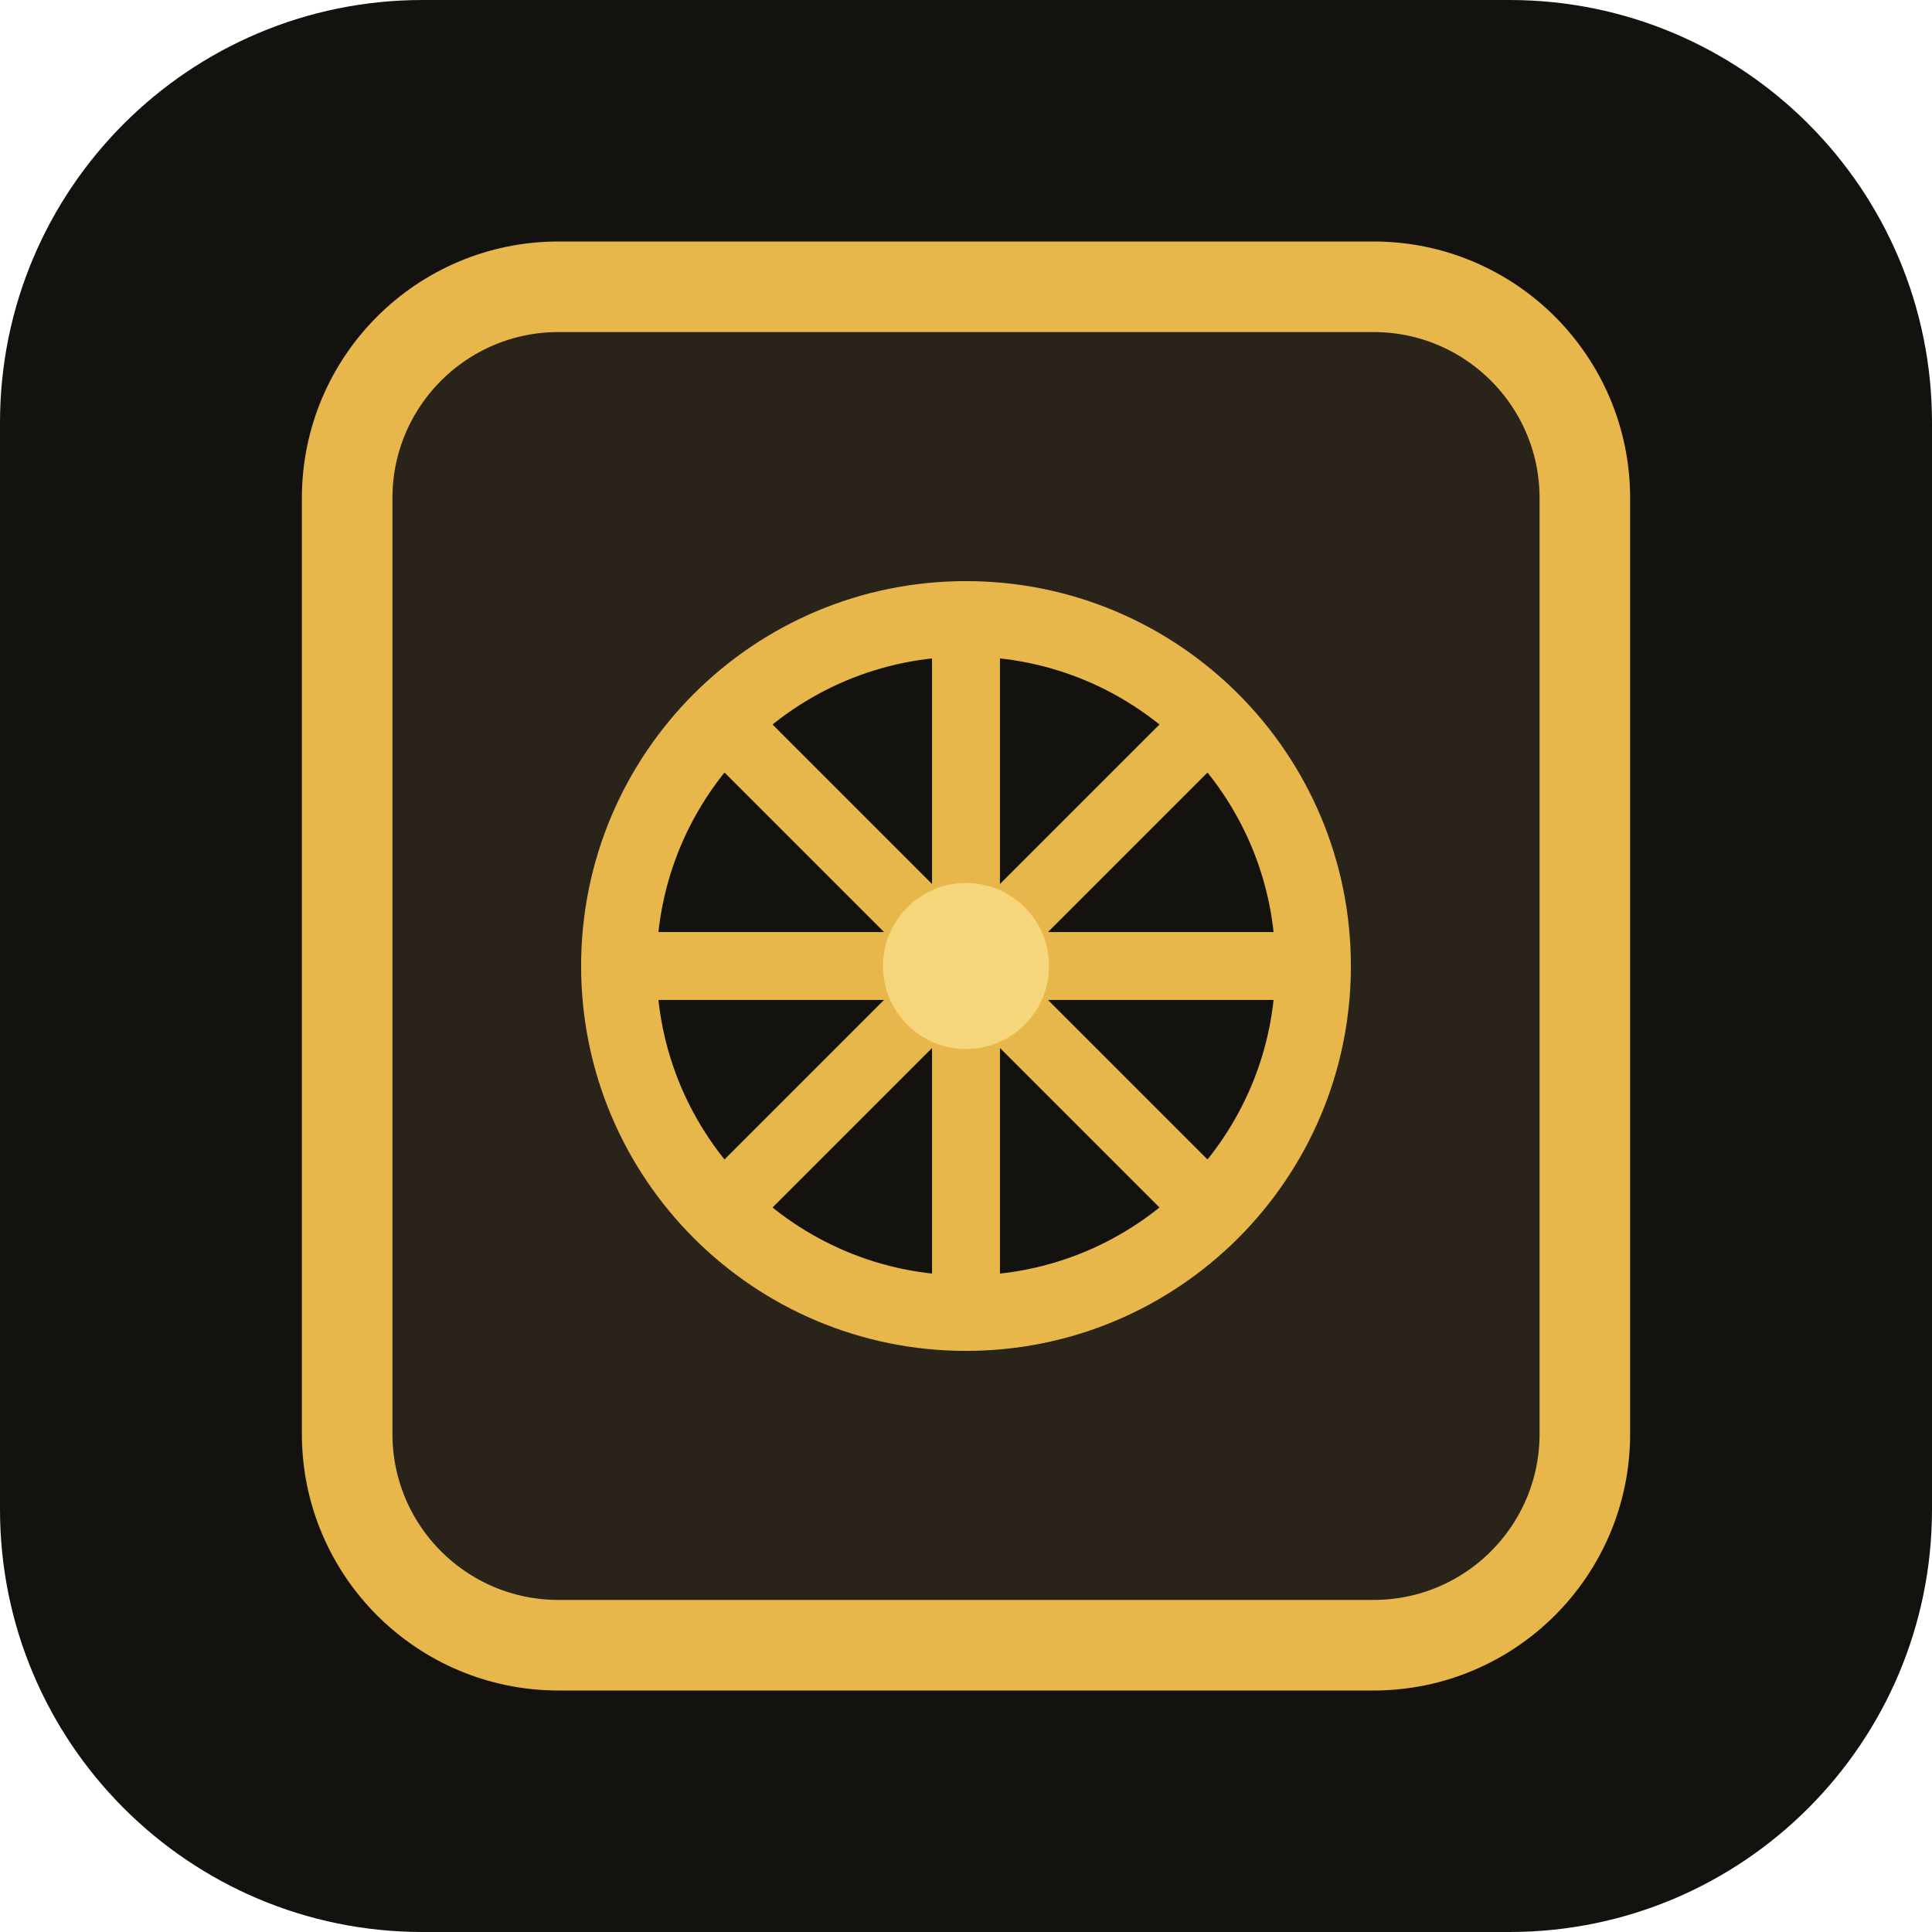
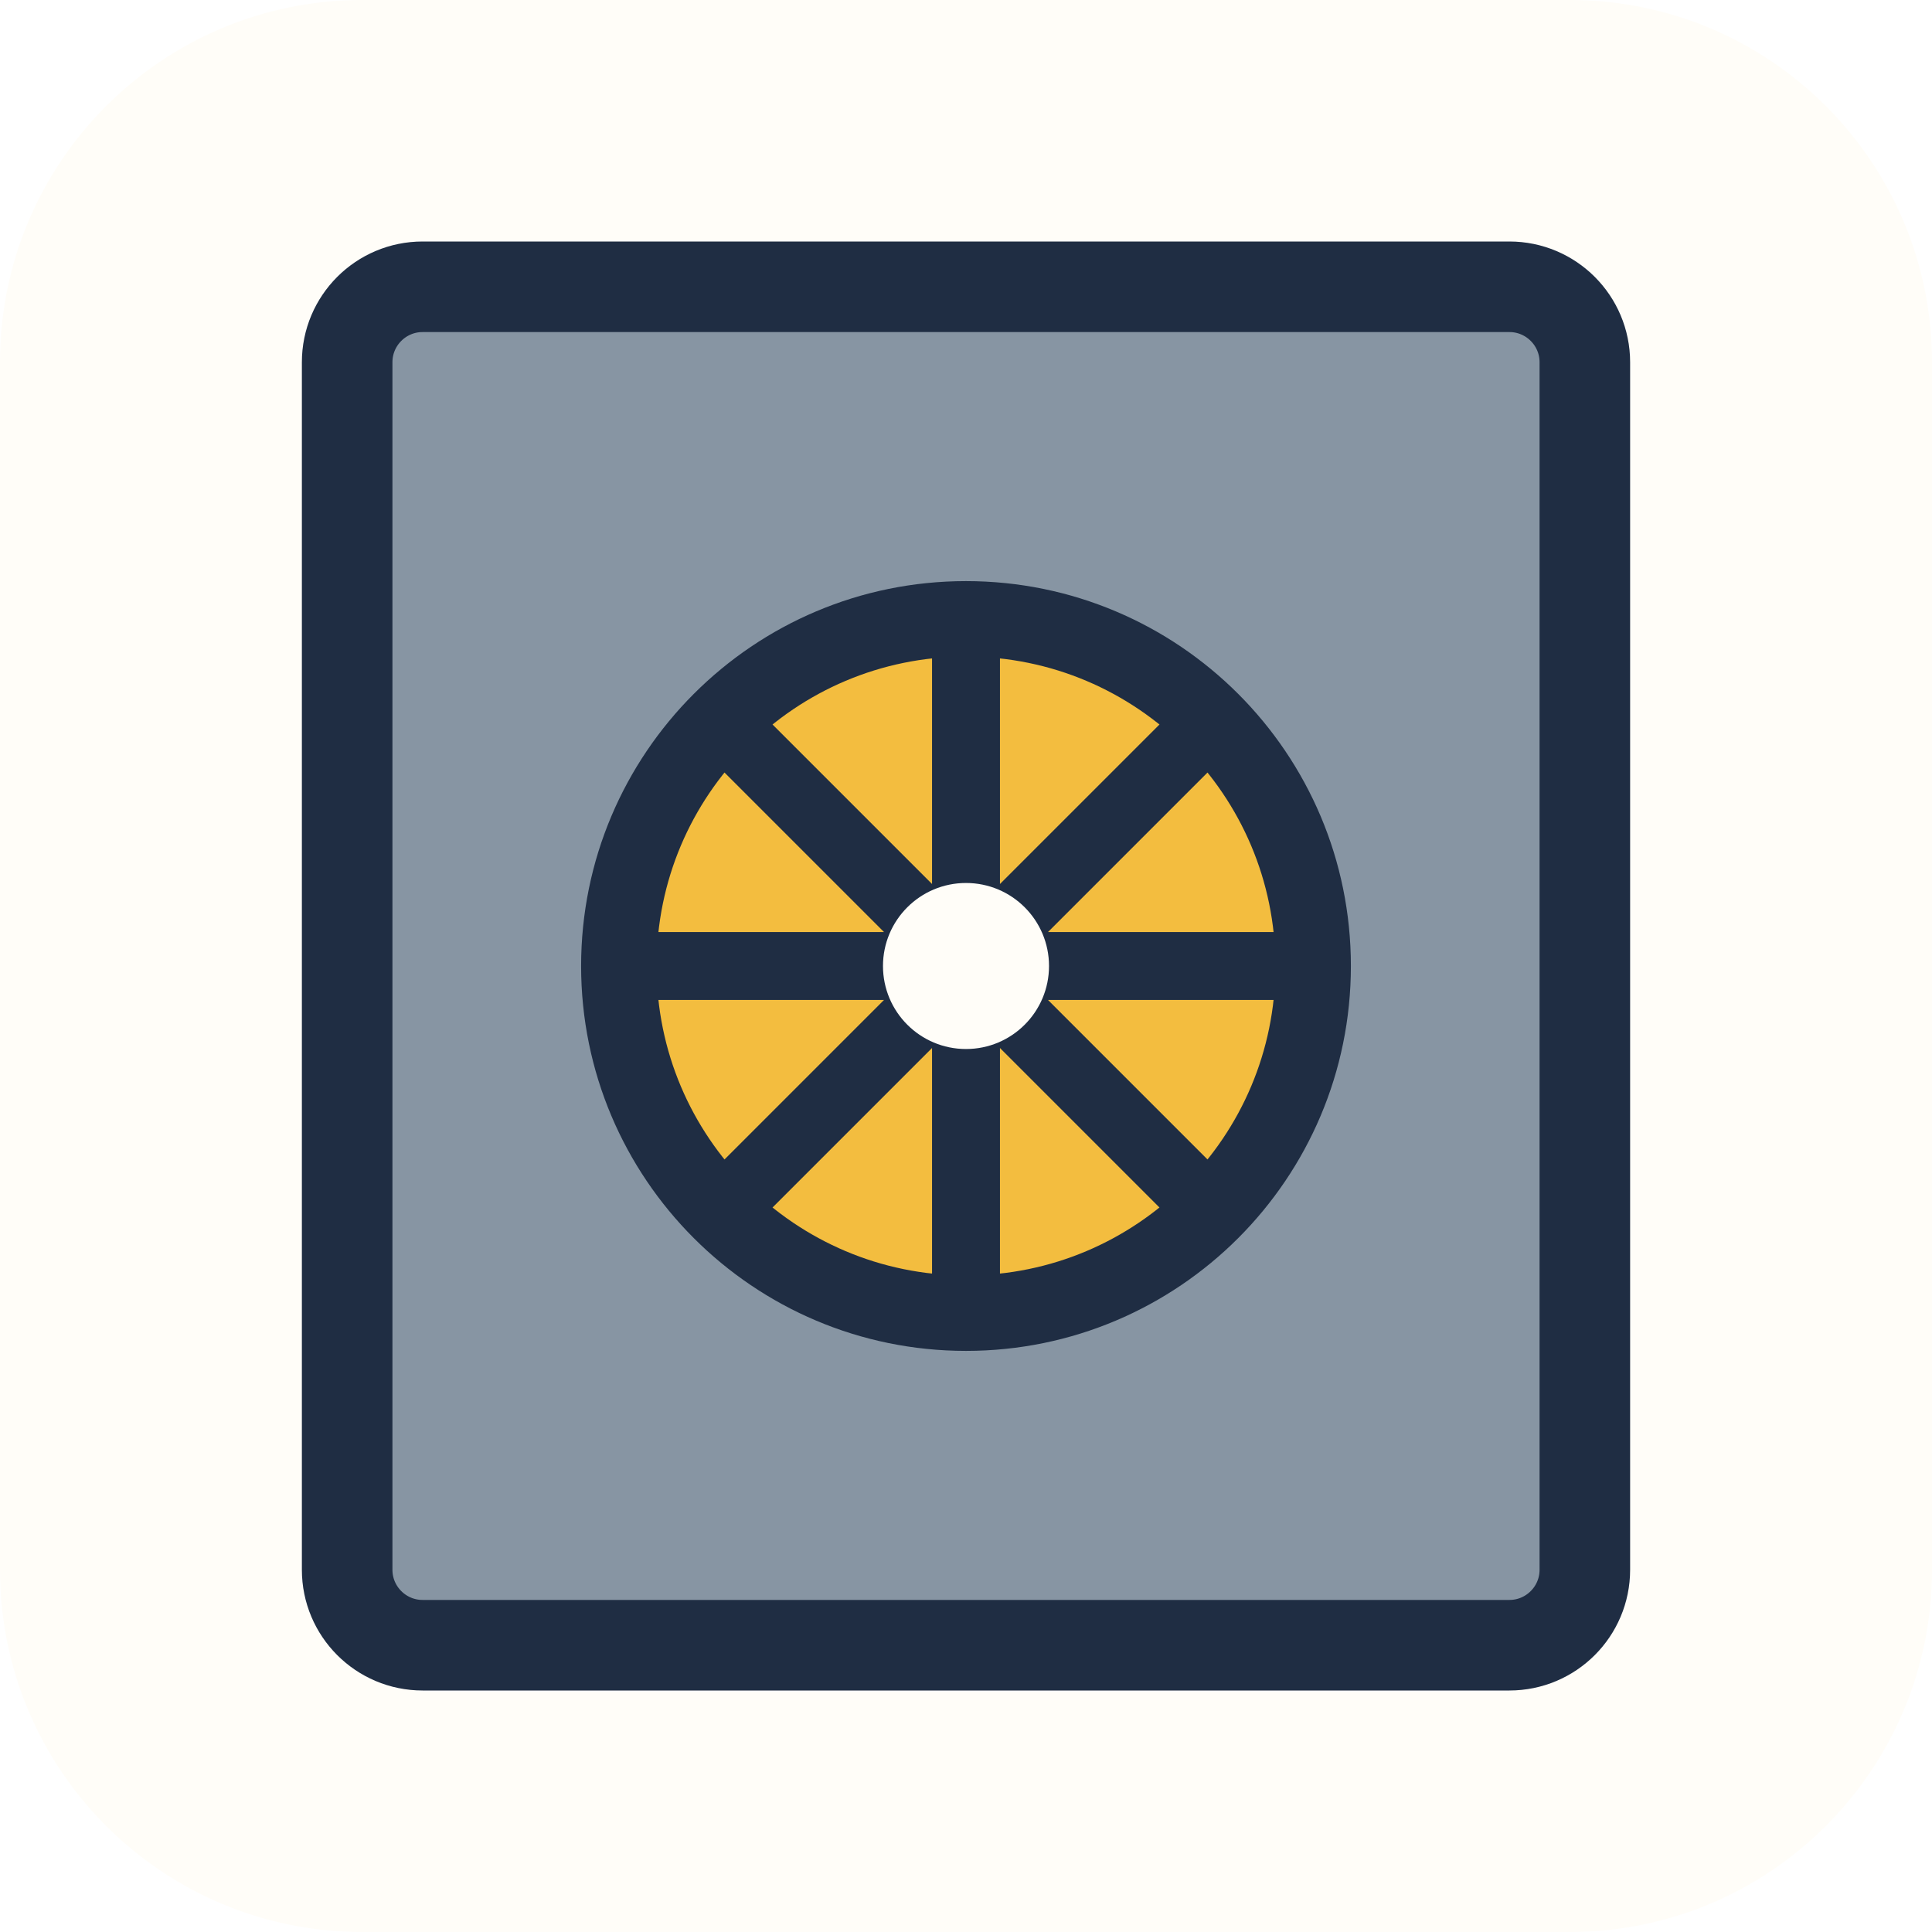
<svg xmlns="http://www.w3.org/2000/svg" viewBox="0 0 512 512">
-   <rect width="512" height="512" rx="112" fill="#14120f" />
-   <rect x="92" y="76" width="328" height="360" rx="56" fill="#29231a" stroke="#e7b74b" stroke-width="24" />
-   <circle cx="256" cy="256" r="92" fill="#14120f" stroke="#e7b74b" stroke-width="20" />
-   <path d="M256 174v164M174 256h164M198 198l116 116M314 198 198 314" stroke="#e7b74b" stroke-width="18" stroke-linecap="round" />
-   <circle cx="256" cy="256" r="22" fill="#f5d67b" />
+   <rect width="512" height="512" rx="96" fill="#fffdf8" />
+   <rect x="92" y="76" width="328" height="360" rx="20" fill="#8795a3" stroke="#1f2d43" stroke-width="24" />
+   <circle cx="256" cy="256" r="92" fill="#f3bd3f" stroke="#1f2d43" stroke-width="20" />
+   <path d="M256 174v164M174 256h164M198 198l116 116M314 198 198 314" stroke="#1f2d43" stroke-width="18" stroke-linecap="square" />
+   <circle cx="256" cy="256" r="22" fill="#fffdf8" />
</svg>
